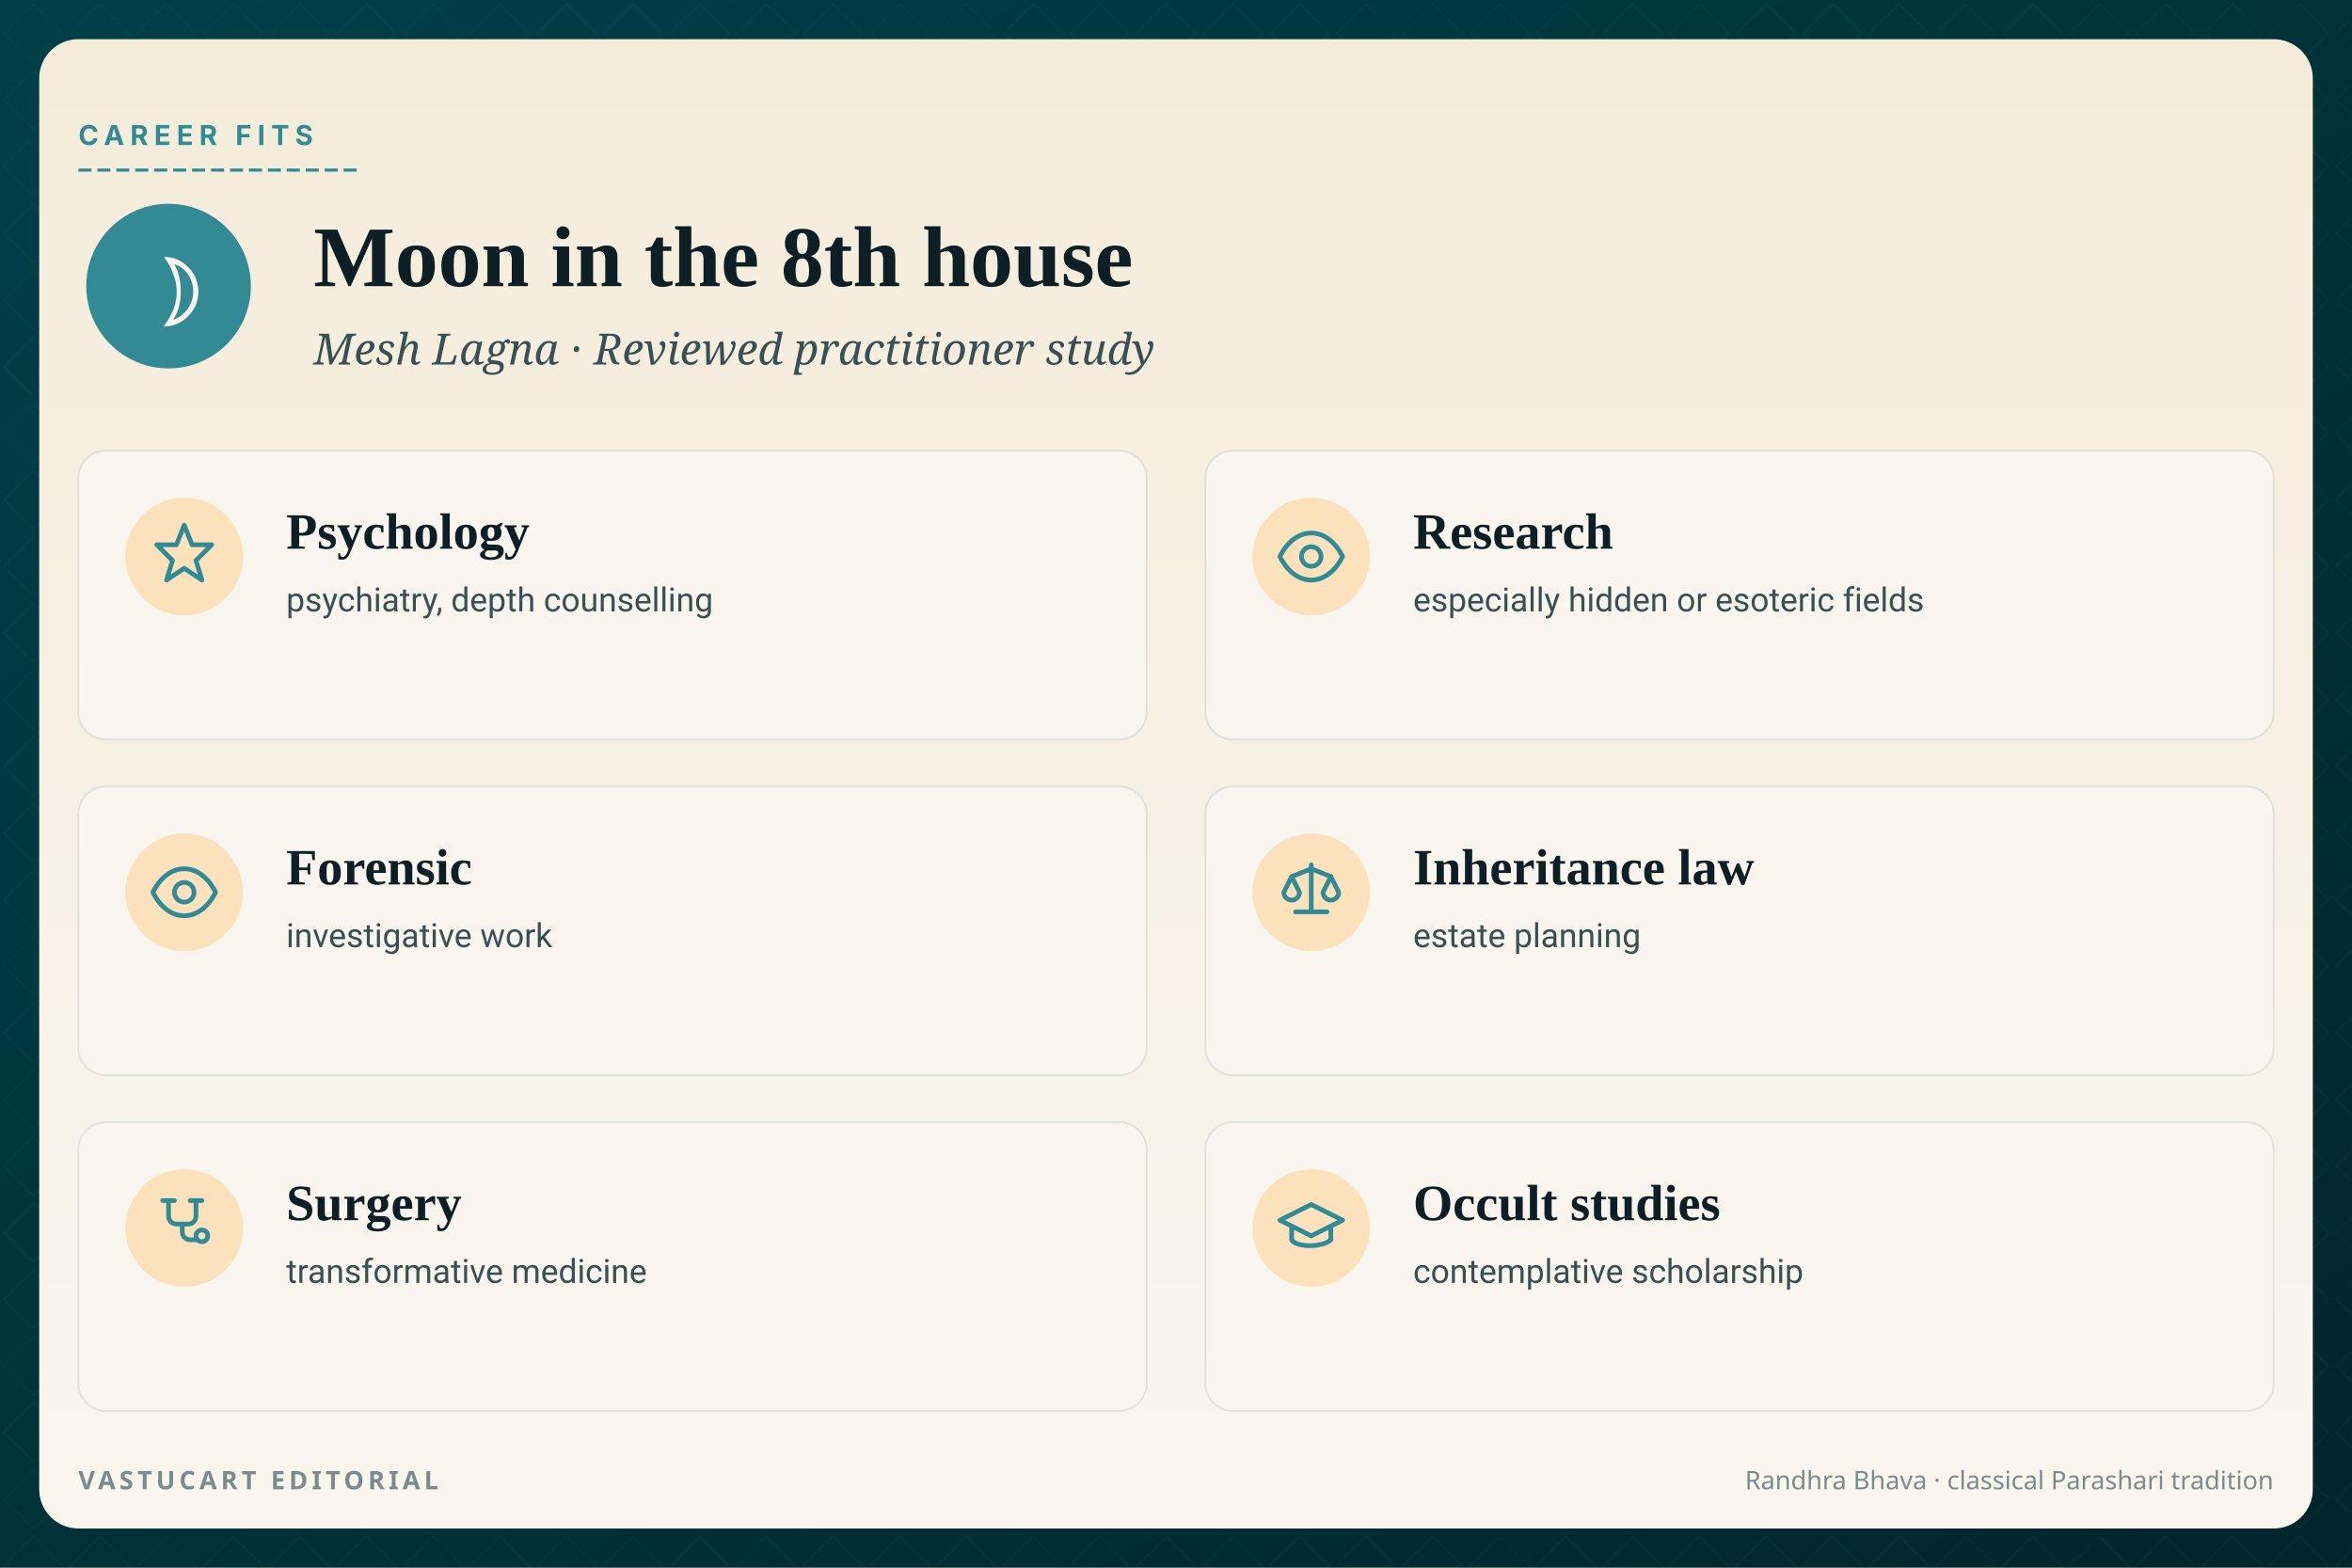
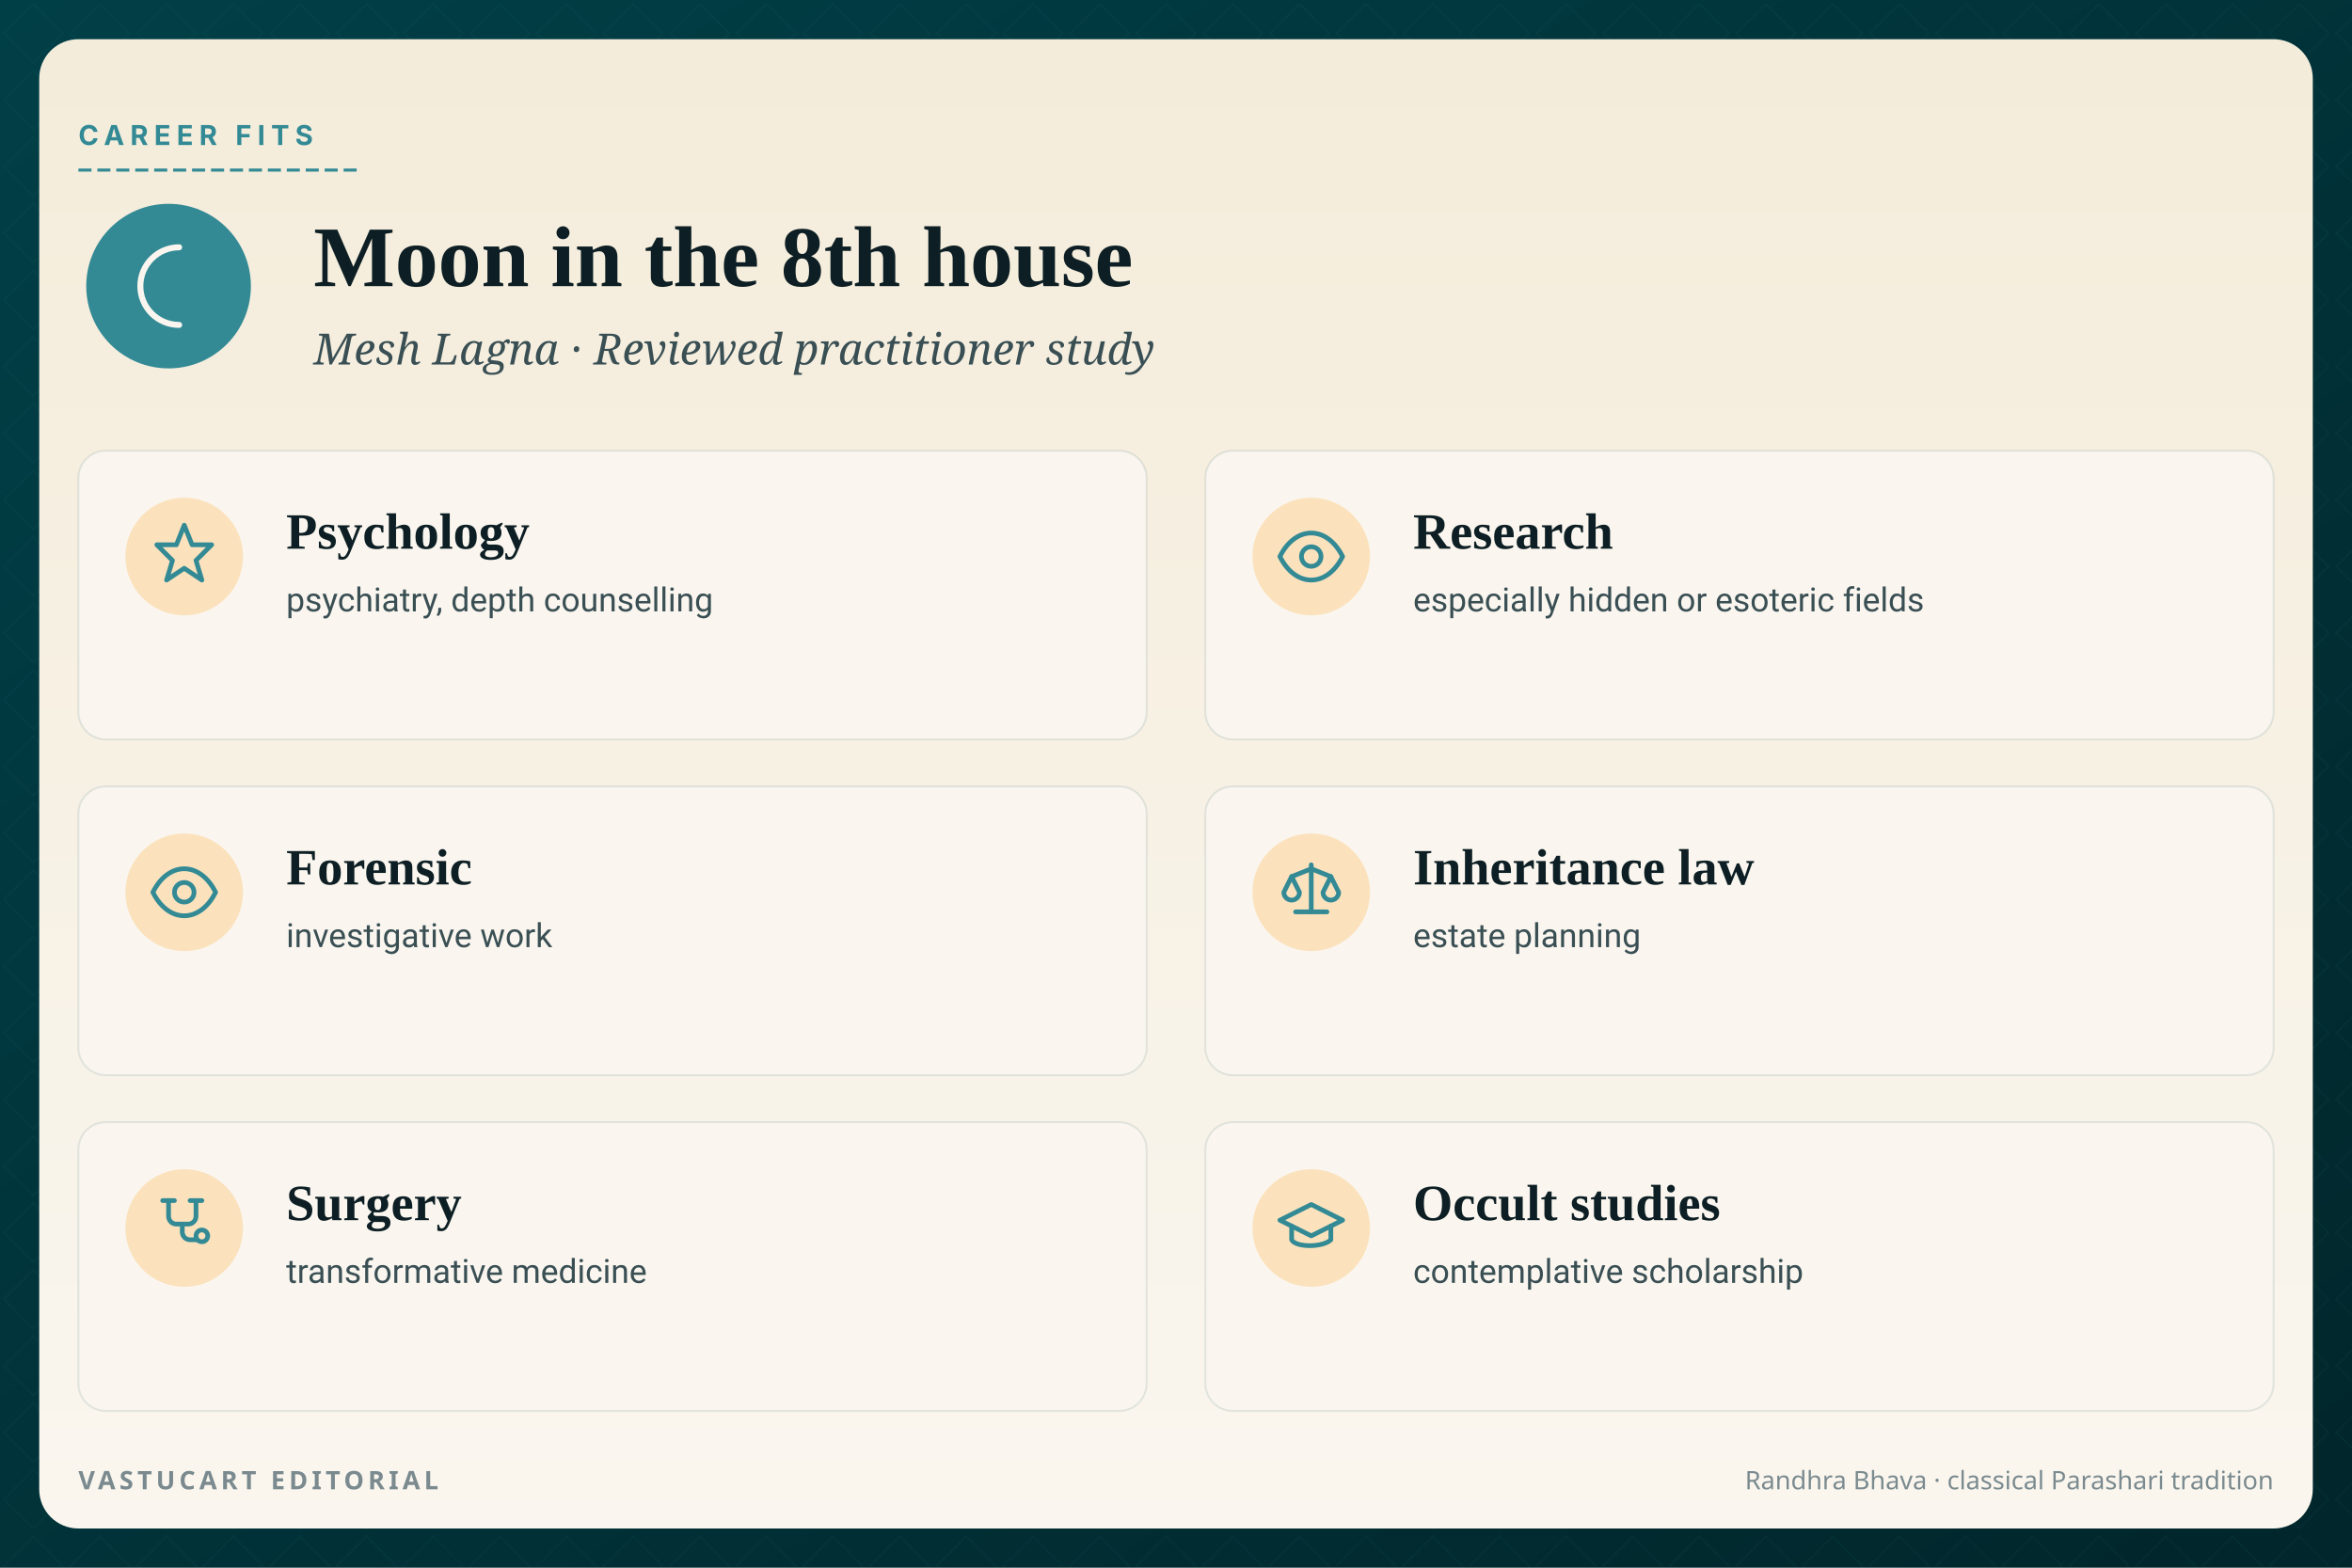
<svg xmlns="http://www.w3.org/2000/svg" viewBox="0 0 1200 800" role="img" aria-label="Moon in 8th house career fits for Mesh Lagna">
  <defs>
    <linearGradient id="bg" x1="0" y1="0" x2="1" y2="1">
      <stop offset="0%" stop-color="#013F47" />
      <stop offset="100%" stop-color="#01262b" />
    </linearGradient>
    <linearGradient id="cardBg" x1="0" y1="0" x2="0" y2="1">
      <stop offset="0%" stop-color="#F4ECDA" />
      <stop offset="100%" stop-color="#faf6ef" />
    </linearGradient>
    <pattern id="diamondPattern" x="0" y="0" width="34" height="34" patternUnits="userSpaceOnUse">
      <path d="M17 2 L32 17 L17 32 L2 17 Z" fill="none" stroke="#338a95" stroke-opacity="0.06" stroke-width="1" />
    </pattern>
  </defs>
  <rect x="0" y="0" width="1200" height="800" fill="url(#bg)" />
  <rect x="0" y="0" width="1200" height="800" fill="url(#diamondPattern)" />
  <rect x="20" y="20" width="1160" height="760" rx="20" fill="url(#cardBg)" />
  <g>
    <text x="40" y="74" font-family="system-ui, -apple-system, sans-serif" font-size="14" font-weight="700" letter-spacing="3" fill="#338a95">CAREER FITS</text>
    <text x="40" y="86" font-family="system-ui, -apple-system, sans-serif" font-size="14" font-weight="700" letter-spacing="3" fill="#338a95">_______________</text>
    <circle cx="86" cy="146" r="42" fill="#338a95" />
-     <text x="86" y="166" text-anchor="middle" font-family="Georgia, serif" font-size="48" font-weight="700" fill="#faf6ef">☽</text>
+     <g transform="translate(86 146)">
+       <g transform="scale(0.9)">
+         <path d="M 6 -22 A 22 22 0 1 0 6 22 A 16 16 0 1 1 6 -22 Z" fill="#faf6ef" stroke="#faf6ef" stroke-width="3.4" stroke-linejoin="round" />
+       </g>
+     </g>
    <text x="160" y="146" font-family="Georgia, 'Times New Roman', serif" font-size="44" font-weight="700" fill="#0d1f24">Moon in the 8th house</text>
    <text x="160" y="186" font-family="Georgia, serif" font-style="italic" font-size="22" fill="#3a4f54">Mesh Lagna · Reviewed practitioner study</text>
  </g>
  <g>
    <rect x="40" y="230" width="545" height="147.333" rx="14" fill="#faf6ef" stroke="rgba(1,63,71,0.10)" stroke-width="1" />
    <circle cx="94" cy="284" r="30" fill="#FBE2BD" />
    <g transform="translate(74 264)" color="#338a95">
      <g fill="none" stroke="currentColor" stroke-width="2.4" stroke-linecap="round" stroke-linejoin="round">
        <path d="M20 4 L24 14 L34 14 L26 22 L29 32 L20 26 L11 32 L14 22 L6 14 L16 14 Z" />
      </g>
    </g>
    <text x="146" y="280" font-family="Georgia, 'Times New Roman', serif" font-size="26" font-weight="700" fill="#0d1f24">Psychology</text>
    <text x="146" y="312" font-family="system-ui, -apple-system, 'Segoe UI', Roboto, sans-serif" font-size="17" fill="#3a4f54">psychiatry, depth counselling</text>
  </g>
  <g>
    <rect x="615" y="230" width="545" height="147.333" rx="14" fill="#faf6ef" stroke="rgba(1,63,71,0.10)" stroke-width="1" />
    <circle cx="669" cy="284" r="30" fill="#FBE2BD" />
    <g transform="translate(649 264)" color="#338a95">
      <g fill="none" stroke="currentColor" stroke-width="2.4" stroke-linecap="round" stroke-linejoin="round">
        <path d="M4 20 C8 12 14 8 20 8 C26 8 32 12 36 20 C32 28 26 32 20 32 C14 32 8 28 4 20 Z" />
        <circle cx="20" cy="20" r="5" />
      </g>
    </g>
    <text x="721" y="280" font-family="Georgia, 'Times New Roman', serif" font-size="26" font-weight="700" fill="#0d1f24">Research</text>
    <text x="721" y="312" font-family="system-ui, -apple-system, 'Segoe UI', Roboto, sans-serif" font-size="17" fill="#3a4f54">especially hidden or esoteric fields</text>
  </g>
  <g>
    <rect x="40" y="401.333" width="545" height="147.333" rx="14" fill="#faf6ef" stroke="rgba(1,63,71,0.10)" stroke-width="1" />
    <circle cx="94" cy="455.333" r="30" fill="#FBE2BD" />
    <g transform="translate(74 435.3333)" color="#338a95">
      <g fill="none" stroke="currentColor" stroke-width="2.4" stroke-linecap="round" stroke-linejoin="round">
        <path d="M4 20 C8 12 14 8 20 8 C26 8 32 12 36 20 C32 28 26 32 20 32 C14 32 8 28 4 20 Z" />
        <circle cx="20" cy="20" r="5" />
      </g>
    </g>
    <text x="146" y="451.333" font-family="Georgia, 'Times New Roman', serif" font-size="26" font-weight="700" fill="#0d1f24">Forensic</text>
    <text x="146" y="483.333" font-family="system-ui, -apple-system, 'Segoe UI', Roboto, sans-serif" font-size="17" fill="#3a4f54">investigative work</text>
  </g>
  <g>
    <rect x="615" y="401.333" width="545" height="147.333" rx="14" fill="#faf6ef" stroke="rgba(1,63,71,0.10)" stroke-width="1" />
    <circle cx="669" cy="455.333" r="30" fill="#FBE2BD" />
    <g transform="translate(649 435.3333)" color="#338a95">
      <g fill="none" stroke="currentColor" stroke-width="2.4" stroke-linecap="round" stroke-linejoin="round">
        <path d="M20 6 L20 30" />
        <path d="M12 30 L28 30" />
        <path d="M10 12 L20 8 L30 12" />
        <path d="M6 20 a4 4 0 0 0 8 0 L10 12 Z" />
        <path d="M26 20 a4 4 0 0 0 8 0 L30 12 Z" />
      </g>
    </g>
    <text x="721" y="451.333" font-family="Georgia, 'Times New Roman', serif" font-size="26" font-weight="700" fill="#0d1f24">Inheritance law</text>
    <text x="721" y="483.333" font-family="system-ui, -apple-system, 'Segoe UI', Roboto, sans-serif" font-size="17" fill="#3a4f54">estate planning</text>
  </g>
  <g>
    <rect x="40" y="572.667" width="545" height="147.333" rx="14" fill="#faf6ef" stroke="rgba(1,63,71,0.10)" stroke-width="1" />
    <circle cx="94" cy="626.667" r="30" fill="#FBE2BD" />
    <g transform="translate(74 606.6667)" color="#338a95">
      <g fill="none" stroke="currentColor" stroke-width="2.4" stroke-linecap="round" stroke-linejoin="round">
        <path d="M12 6 V14 a4 4 0 0 0 4 4 H22 a4 4 0 0 0 4 -4 V6" />
        <circle cx="29" cy="24" r="3" />
        <path d="M19 18 V22 a4 4 0 0 0 4 4 H26" />
        <path d="M9 6 L15 6" />
        <path d="M23 6 L29 6" />
      </g>
    </g>
    <text x="146" y="622.667" font-family="Georgia, 'Times New Roman', serif" font-size="26" font-weight="700" fill="#0d1f24">Surgery</text>
    <text x="146" y="654.667" font-family="system-ui, -apple-system, 'Segoe UI', Roboto, sans-serif" font-size="17" fill="#3a4f54">transformative medicine</text>
  </g>
  <g>
    <rect x="615" y="572.667" width="545" height="147.333" rx="14" fill="#faf6ef" stroke="rgba(1,63,71,0.10)" stroke-width="1" />
    <circle cx="669" cy="626.667" r="30" fill="#FBE2BD" />
    <g transform="translate(649 606.6667)" color="#338a95">
      <g fill="none" stroke="currentColor" stroke-width="2.4" stroke-linecap="round" stroke-linejoin="round">
        <path d="M4 16 L20 8 L36 16 L20 24 Z" />
        <path d="M10 19 V26 c2 4 16 4 20 0 V19" />
      </g>
    </g>
    <text x="721" y="622.667" font-family="Georgia, 'Times New Roman', serif" font-size="26" font-weight="700" fill="#0d1f24">Occult studies</text>
    <text x="721" y="654.667" font-family="system-ui, -apple-system, 'Segoe UI', Roboto, sans-serif" font-size="17" fill="#3a4f54">contemplative scholarship</text>
  </g>
  <text x="40" y="760" font-family="system-ui, sans-serif" font-size="13" font-weight="600" letter-spacing="2" fill="#7a8a8f">VASTUCART EDITORIAL</text>
  <text x="1160" y="760" text-anchor="end" font-family="system-ui, sans-serif" font-size="13" fill="#7a8a8f">Randhra Bhava · classical Parashari tradition</text>
</svg>
